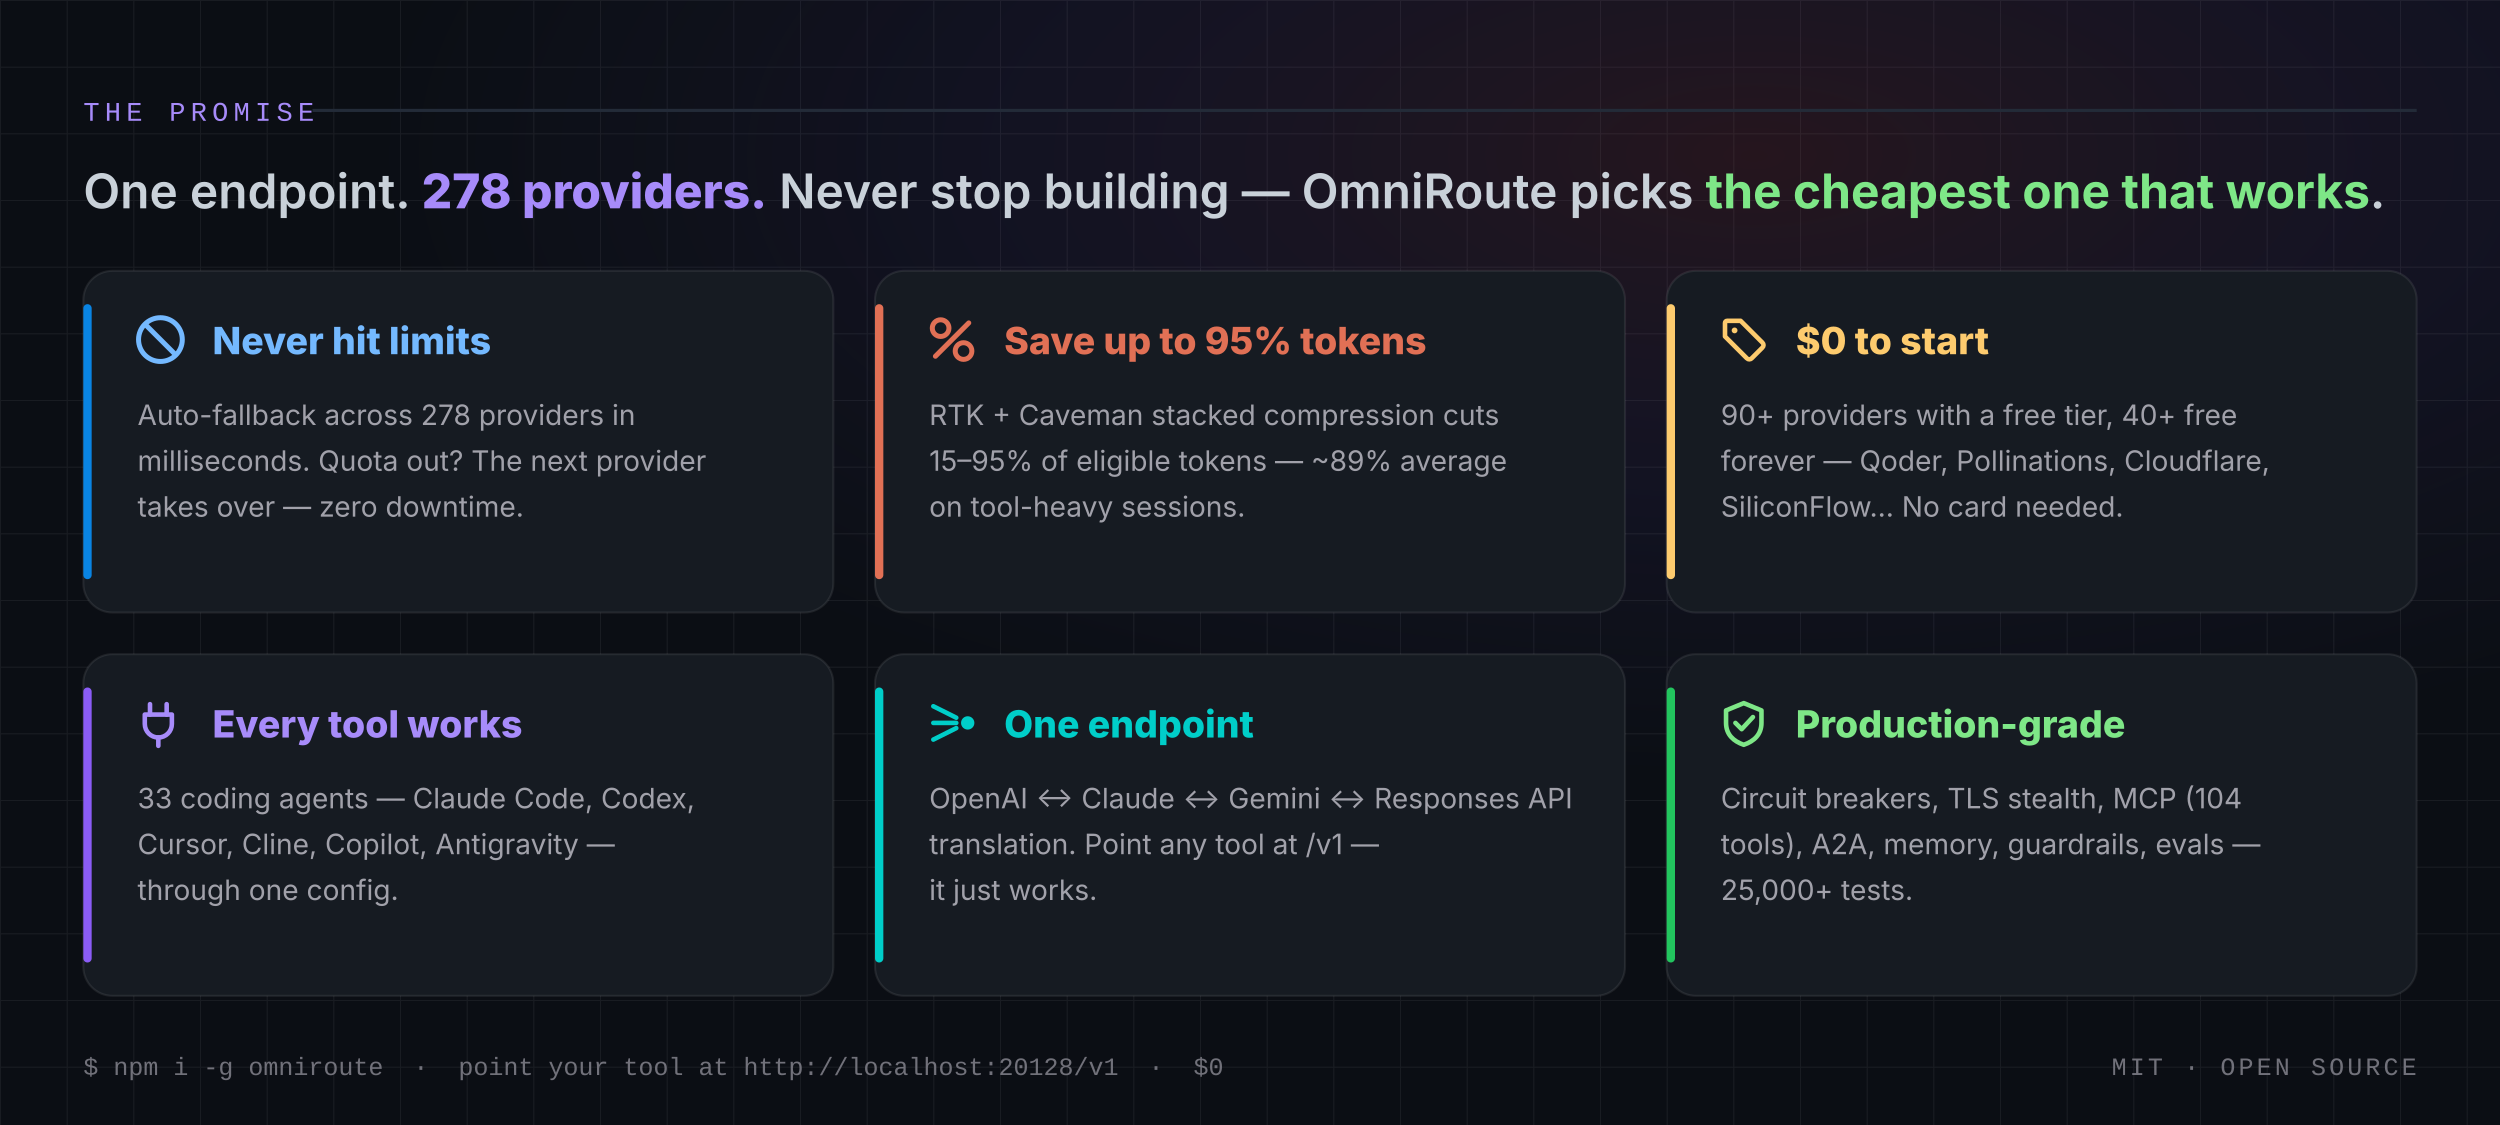
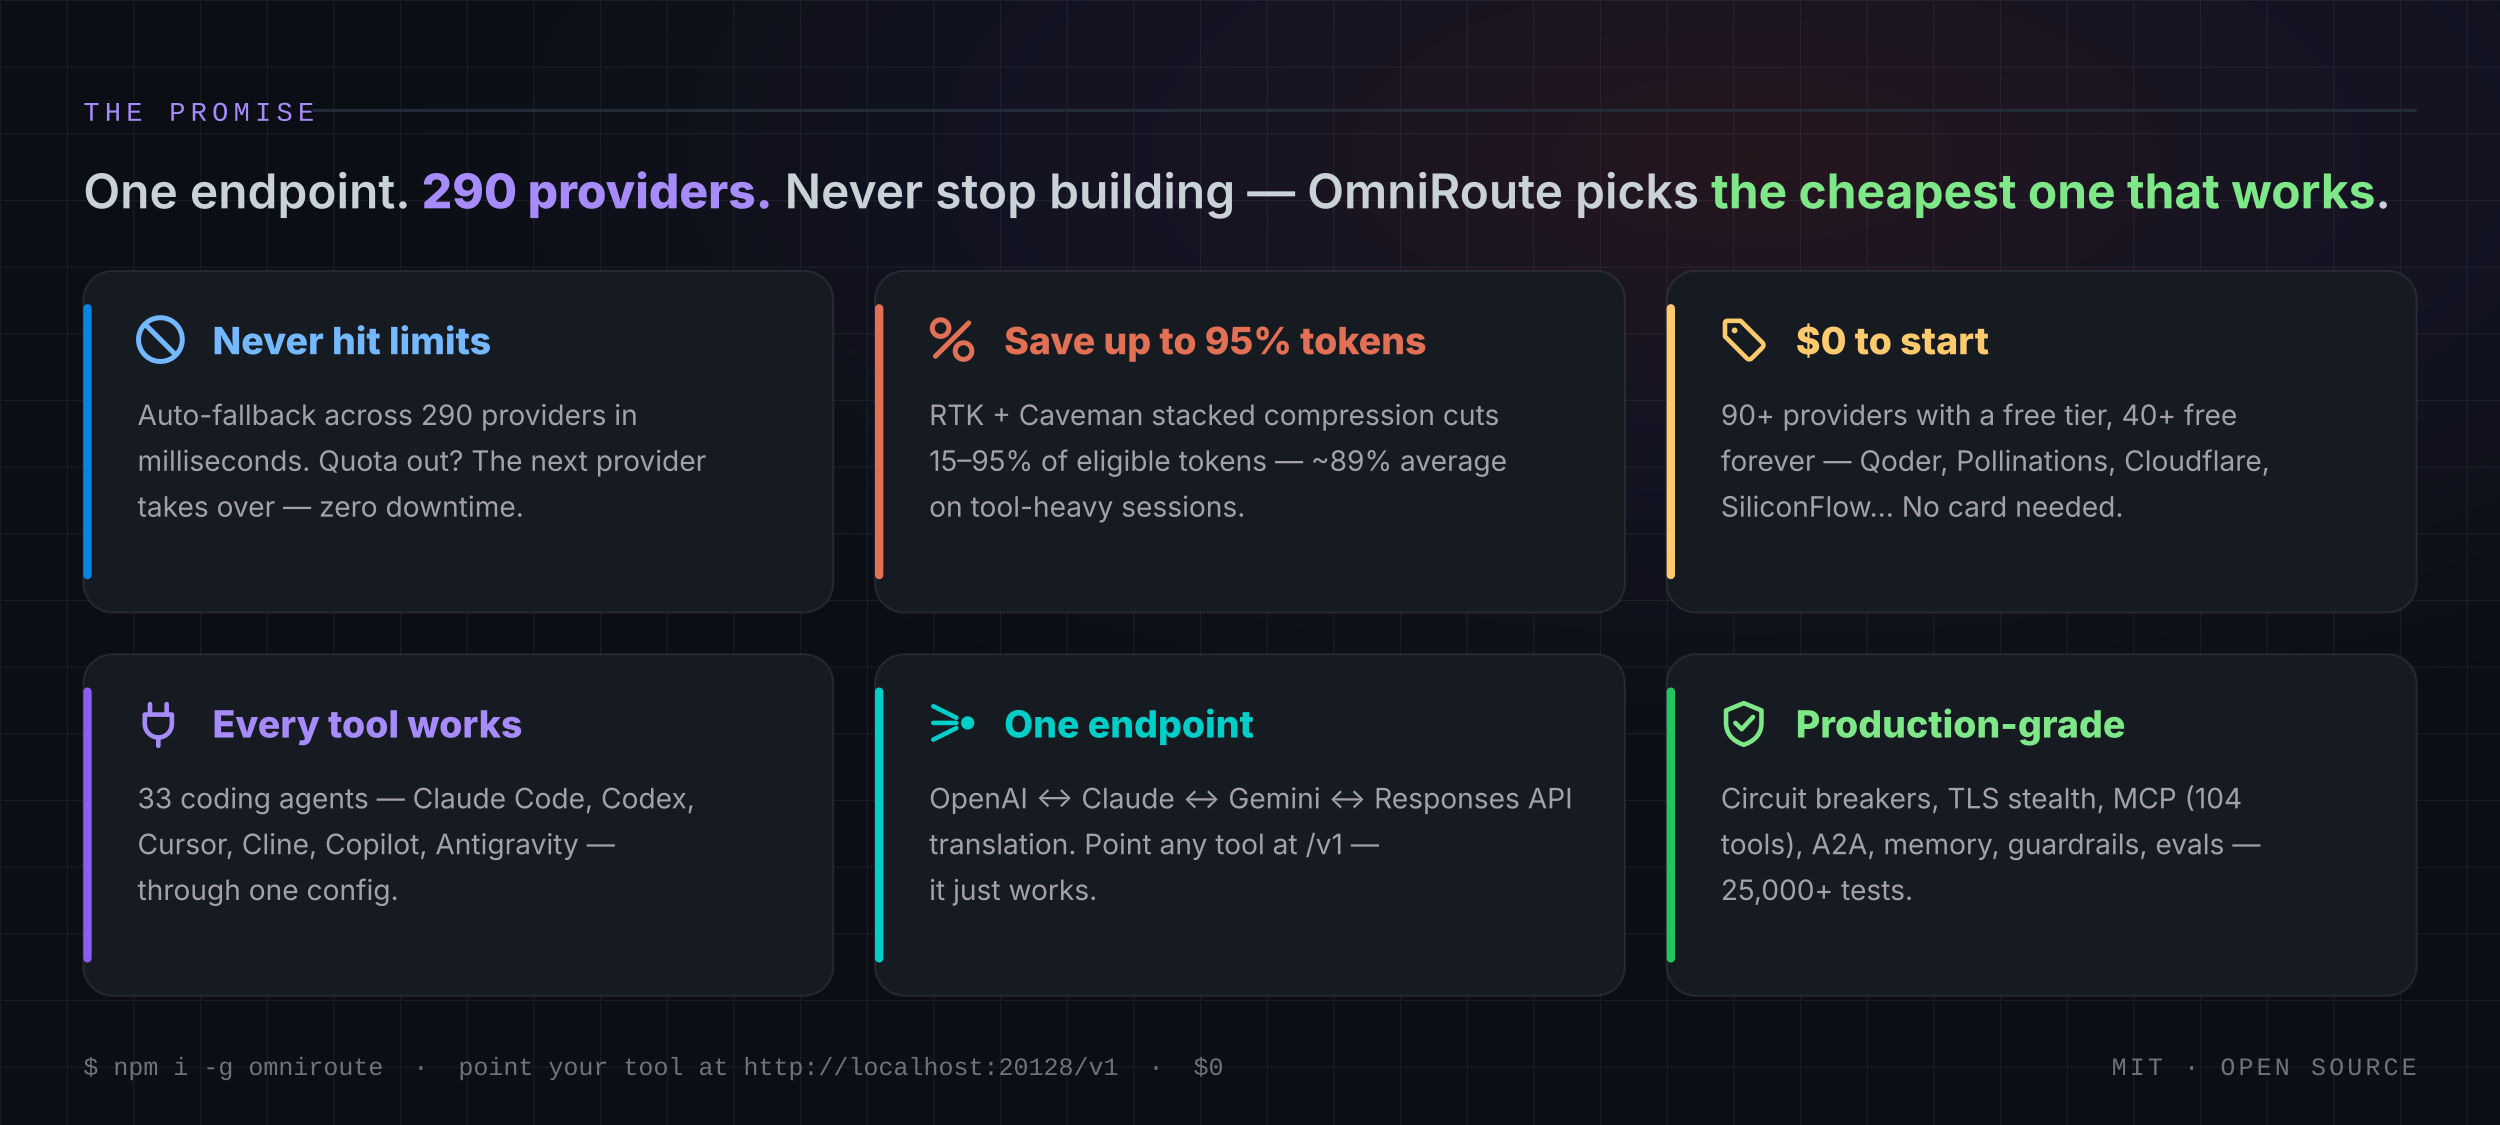
- <svg xmlns="http://www.w3.org/2000/svg" viewBox="0 0 1200 540" role="img" aria-label="The OmniRoute promise: one endpoint, 278 providers — never stop building, OmniRoute picks the cheapest one that works. Six pillars. Never hit limits: auto-fallback across 278 providers in milliseconds, quota out means the next provider takes over with zero downtime. Save up to 95 percent of tokens: RTK plus Caveman stacked compression cuts 15 to 95 percent of eligible tokens, about 89 percent average on tool-heavy sessions. Zero dollars to start: 90+ providers with a free tier, 40+ free forever — Qoder, Pollinations, Cloudflare, SiliconFlow — no card needed. Every tool works: 33 coding agents including Claude Code, Codex, Cursor, Cline, Copilot and Antigravity through one config. One endpoint: OpenAI, Claude, Gemini and Responses API translation — point any tool at /v1 and it just works. Production-grade: circuit breakers, TLS stealth, MCP with 104 tools, A2A, memory, guardrails, evals — 25,000+ tests.">
+ <svg xmlns="http://www.w3.org/2000/svg" viewBox="0 0 1200 540" role="img" aria-label="The OmniRoute promise: one endpoint, 290 providers — never stop building, OmniRoute picks the cheapest one that works. Six pillars. Never hit limits: auto-fallback across 290 providers in milliseconds, quota out means the next provider takes over with zero downtime. Save up to 95 percent of tokens: RTK plus Caveman stacked compression cuts 15 to 95 percent of eligible tokens, about 89 percent average on tool-heavy sessions. Zero dollars to start: 90+ providers with a free tier, 40+ free forever — Qoder, Pollinations, Cloudflare, SiliconFlow — no card needed. Every tool works: 33 coding agents including Claude Code, Codex, Cursor, Cline, Copilot and Antigravity through one config. One endpoint: OpenAI, Claude, Gemini and Responses API translation — point any tool at /v1 and it just works. Production-grade: circuit breakers, TLS stealth, MCP with 104 tools, A2A, memory, guardrails, evals — 25,000+ tests.">
  <defs>
    <pattern id="gridPaperP" width="32" height="32" patternUnits="userSpaceOnUse">
      <path d="M 32 0 L 0 0 0 32" fill="none" stroke="#ffffff" stroke-opacity="0.06" stroke-width="1" />
    </pattern>
    <radialGradient id="bgGlowP" cx="70%" cy="14%" r="55%">
      <stop offset="0%" stop-color="#e54d5e" stop-opacity="0.12" />
      <stop offset="55%" stop-color="#8b5cf6" stop-opacity="0.06" />
      <stop offset="100%" stop-color="#6366f1" stop-opacity="0" />
    </radialGradient>
  </defs>
  <rect width="1200" height="540" fill="#0b0e14" />
  <rect width="1200" height="540" fill="url(#gridPaperP)" />
  <rect width="1200" height="540" fill="url(#bgGlowP)" />
  <g>
    <text x="40" y="58" font-family="Consolas, 'Courier New', monospace" font-size="13" letter-spacing="2.5" fill="#a78bfa">THE PROMISE</text>
    <line x1="150" y1="53" x2="1160" y2="53" stroke="#232b38" stroke-width="1.5" />
  </g>
  <g>
-     <text x="40" y="100" font-family="Inter, 'Segoe UI', Arial, Helvetica, system-ui, sans-serif" font-size="23" font-weight="600" fill="#c9d1d9">One endpoint. <tspan fill="#a78bfa" font-weight="800">278 providers.</tspan> Never stop building — OmniRoute picks <tspan fill="#7ee787" font-weight="700">the cheapest one that works</tspan>.</text>
+     <text x="40" y="100" font-family="Inter, 'Segoe UI', Arial, Helvetica, system-ui, sans-serif" font-size="23" font-weight="600" fill="#c9d1d9">One endpoint. <tspan fill="#a78bfa" font-weight="800">290 providers.</tspan> Never stop building — OmniRoute picks <tspan fill="#7ee787" font-weight="700">the cheapest one that works</tspan>.</text>
  </g>
  <g font-family="Inter, 'Segoe UI', Arial, Helvetica, system-ui, sans-serif">
    <g>
      <rect x="40" y="130" width="360" height="164" rx="14" fill="#161b22" stroke="#ffffff" stroke-opacity="0.08" stroke-width="1" />
      <rect x="40" y="130" width="360" height="164" rx="14" fill="none" stroke="#74b9ff" stroke-width="1.5" opacity="0">
        <animate attributeName="opacity" values="0;0.9;0;0" keyTimes="0;0.055;0.12;1" dur="12s" begin="3s" repeatCount="indefinite" />
      </rect>
      <rect x="40" y="146" width="4" height="132" rx="2" fill="#0984e3" />
      <g transform="translate(66,152)" stroke="#74b9ff" stroke-width="2.4" fill="none" stroke-linecap="round">
        <circle cx="11" cy="11" r="10.5" />
        <line x1="3.9" y1="3.9" x2="18.1" y2="18.1" />
      </g>
      <text x="102" y="170" font-size="18" font-weight="800" fill="#74b9ff">Never hit limits</text>
-       <text x="66" y="204" font-size="13.5" fill="#a1a1aa">Auto-fallback across 278 providers in</text>
+       <text x="66" y="204" font-size="13.5" fill="#a1a1aa">Auto-fallback across 290 providers in</text>
      <text x="66" y="226" font-size="13.5" fill="#a1a1aa">milliseconds. Quota out? The next provider</text>
      <text x="66" y="248" font-size="13.5" fill="#a1a1aa">takes over — zero downtime.</text>
    </g>
    <g>
      <rect x="420" y="130" width="360" height="164" rx="14" fill="#161b22" stroke="#ffffff" stroke-opacity="0.08" stroke-width="1" />
      <rect x="420" y="130" width="360" height="164" rx="14" fill="none" stroke="#e17055" stroke-width="1.5" opacity="0">
        <animate attributeName="opacity" values="0;0;0.9;0;0" keyTimes="0;0.167;0.222;0.287;1" dur="12s" begin="3s" repeatCount="indefinite" />
      </rect>
      <rect x="420" y="146" width="4" height="132" rx="2" fill="#e17055" />
      <g transform="translate(446,152)" stroke="#e17055" stroke-width="2.4" fill="none" stroke-linecap="round">
        <circle cx="5.5" cy="5.5" r="4" />
        <circle cx="16.5" cy="16.5" r="4" />
        <line x1="19" y1="3" x2="3" y2="19" />
      </g>
      <text x="482" y="170" font-size="18" font-weight="800" fill="#e17055">Save up to 95% tokens</text>
      <text x="446" y="204" font-size="13.5" fill="#a1a1aa">RTK + Caveman stacked compression cuts</text>
      <text x="446" y="226" font-size="13.5" fill="#a1a1aa">15–95% of eligible tokens — ~89% average</text>
      <text x="446" y="248" font-size="13.5" fill="#a1a1aa">on tool-heavy sessions.</text>
    </g>
    <g>
      <rect x="800" y="130" width="360" height="164" rx="14" fill="#161b22" stroke="#ffffff" stroke-opacity="0.08" stroke-width="1" />
      <rect x="800" y="130" width="360" height="164" rx="14" fill="none" stroke="#fdcb6e" stroke-width="1.5" opacity="0">
        <animate attributeName="opacity" values="0;0;0.9;0;0" keyTimes="0;0.334;0.389;0.454;1" dur="12s" begin="3s" repeatCount="indefinite" />
      </rect>
      <rect x="800" y="146" width="4" height="132" rx="2" fill="#fdcb6e" />
      <g transform="translate(826,152)" stroke="#fdcb6e" stroke-width="2.2" fill="none" stroke-linecap="round" stroke-linejoin="round">
        <path d="M 2,9.5 L 2,3 A 1,1 0 0 1 3,2 L 9.5,2 L 20,12.5 A 1.6,1.6 0 0 1 20,14.8 L 14.8,20 A 1.6,1.6 0 0 1 12.5,20 Z" />
        <circle cx="6.6" cy="6.6" r="1.4" fill="#fdcb6e" stroke="none" />
      </g>
      <text x="862" y="170" font-size="18" font-weight="800" fill="#fdcb6e">$0 to start</text>
      <text x="826" y="204" font-size="13.5" fill="#a1a1aa">90+ providers with a free tier, 40+ free</text>
      <text x="826" y="226" font-size="13.5" fill="#a1a1aa">forever — Qoder, Pollinations, Cloudflare,</text>
      <text x="826" y="248" font-size="13.5" fill="#a1a1aa">SiliconFlow… No card needed.</text>
    </g>
    <g>
      <rect x="40" y="314" width="360" height="164" rx="14" fill="#161b22" stroke="#ffffff" stroke-opacity="0.08" stroke-width="1" />
      <rect x="40" y="314" width="360" height="164" rx="14" fill="none" stroke="#a78bfa" stroke-width="1.5" opacity="0">
        <animate attributeName="opacity" values="0;0;0.9;0;0" keyTimes="0;0.5;0.555;0.62;1" dur="12s" begin="3s" repeatCount="indefinite" />
      </rect>
      <rect x="40" y="330" width="4" height="132" rx="2" fill="#8b5cf6" />
      <g transform="translate(66,336)" stroke="#a78bfa" stroke-width="2.2" fill="none" stroke-linecap="round" stroke-linejoin="round">
        <path d="M 6,2 L 6,7 M 14,2 L 14,7" />
        <path d="M 3.5,7 L 16.5,7 L 16.5,11.5 A 6.5,6.5 0 0 1 10,18 A 6.5,6.5 0 0 1 3.5,11.5 Z" />
        <path d="M 10,18 L 10,22" />
      </g>
      <text x="102" y="354" font-size="18" font-weight="800" fill="#a78bfa">Every tool works</text>
      <text x="66" y="388" font-size="13.5" fill="#a1a1aa">33 coding agents — Claude Code, Codex,</text>
      <text x="66" y="410" font-size="13.5" fill="#a1a1aa">Cursor, Cline, Copilot, Antigravity —</text>
      <text x="66" y="432" font-size="13.5" fill="#a1a1aa">through one config.</text>
    </g>
    <g>
      <rect x="420" y="314" width="360" height="164" rx="14" fill="#161b22" stroke="#ffffff" stroke-opacity="0.08" stroke-width="1" />
      <rect x="420" y="314" width="360" height="164" rx="14" fill="none" stroke="#00cec9" stroke-width="1.5" opacity="0">
        <animate attributeName="opacity" values="0;0;0.9;0;0" keyTimes="0;0.667;0.722;0.787;1" dur="12s" begin="3s" repeatCount="indefinite" />
      </rect>
      <rect x="420" y="330" width="4" height="132" rx="2" fill="#00cec9" />
      <g transform="translate(446,336)" stroke="#00cec9" stroke-width="2.2" fill="none" stroke-linecap="round">
        <path d="M 2,3 L 13,8.5 M 2,11 L 13,11 M 2,19 L 13,13.5" />
        <circle cx="18.5" cy="11" r="3.2" fill="#00cec9" stroke="none" />
      </g>
      <text x="482" y="354" font-size="18" font-weight="800" fill="#00cec9">One endpoint</text>
      <text x="446" y="388" font-size="13.5" fill="#a1a1aa">OpenAI ↔ Claude ↔ Gemini ↔ Responses API</text>
      <text x="446" y="410" font-size="13.5" fill="#a1a1aa">translation. Point any tool at /v1 —</text>
      <text x="446" y="432" font-size="13.5" fill="#a1a1aa">it just works.</text>
    </g>
    <g>
      <rect x="800" y="314" width="360" height="164" rx="14" fill="#161b22" stroke="#ffffff" stroke-opacity="0.08" stroke-width="1" />
      <rect x="800" y="314" width="360" height="164" rx="14" fill="none" stroke="#7ee787" stroke-width="1.5" opacity="0">
        <animate attributeName="opacity" values="0;0;0.9;0;0" keyTimes="0;0.834;0.889;0.954;1" dur="12s" begin="3s" repeatCount="indefinite" />
      </rect>
      <rect x="800" y="330" width="4" height="132" rx="2" fill="#22c55e" />
      <g transform="translate(826,336)" stroke="#7ee787" stroke-width="2.2" fill="none" stroke-linecap="round" stroke-linejoin="round">
        <path d="M 11,1.5 L 19.5,5 L 19.5,11 C 19.5,16.5 16,19.8 11,21.5 C 6,19.8 2.5,16.5 2.5,11 L 2.5,5 Z" />
        <path d="M 7,11 L 10,14 L 15.4,8.2" />
      </g>
      <text x="862" y="354" font-size="18" font-weight="800" fill="#7ee787">Production-grade</text>
      <text x="826" y="388" font-size="13.5" fill="#a1a1aa">Circuit breakers, TLS stealth, MCP (104</text>
      <text x="826" y="410" font-size="13.5" fill="#a1a1aa">tools), A2A, memory, guardrails, evals —</text>
      <text x="826" y="432" font-size="13.5" fill="#a1a1aa">25,000+ tests.</text>
    </g>
  </g>
  <g>
    <text x="40" y="516" font-family="Consolas, 'Courier New', monospace" font-size="12" fill="#71717a">$ npm i -g omniroute  ·  point your tool at http://localhost:20128/v1  ·  $0</text>
    <text x="1160" y="516" text-anchor="end" font-family="Consolas, 'Courier New', monospace" font-size="12" letter-spacing="1.5" fill="#71717a">MIT · OPEN SOURCE</text>
  </g>
</svg>
